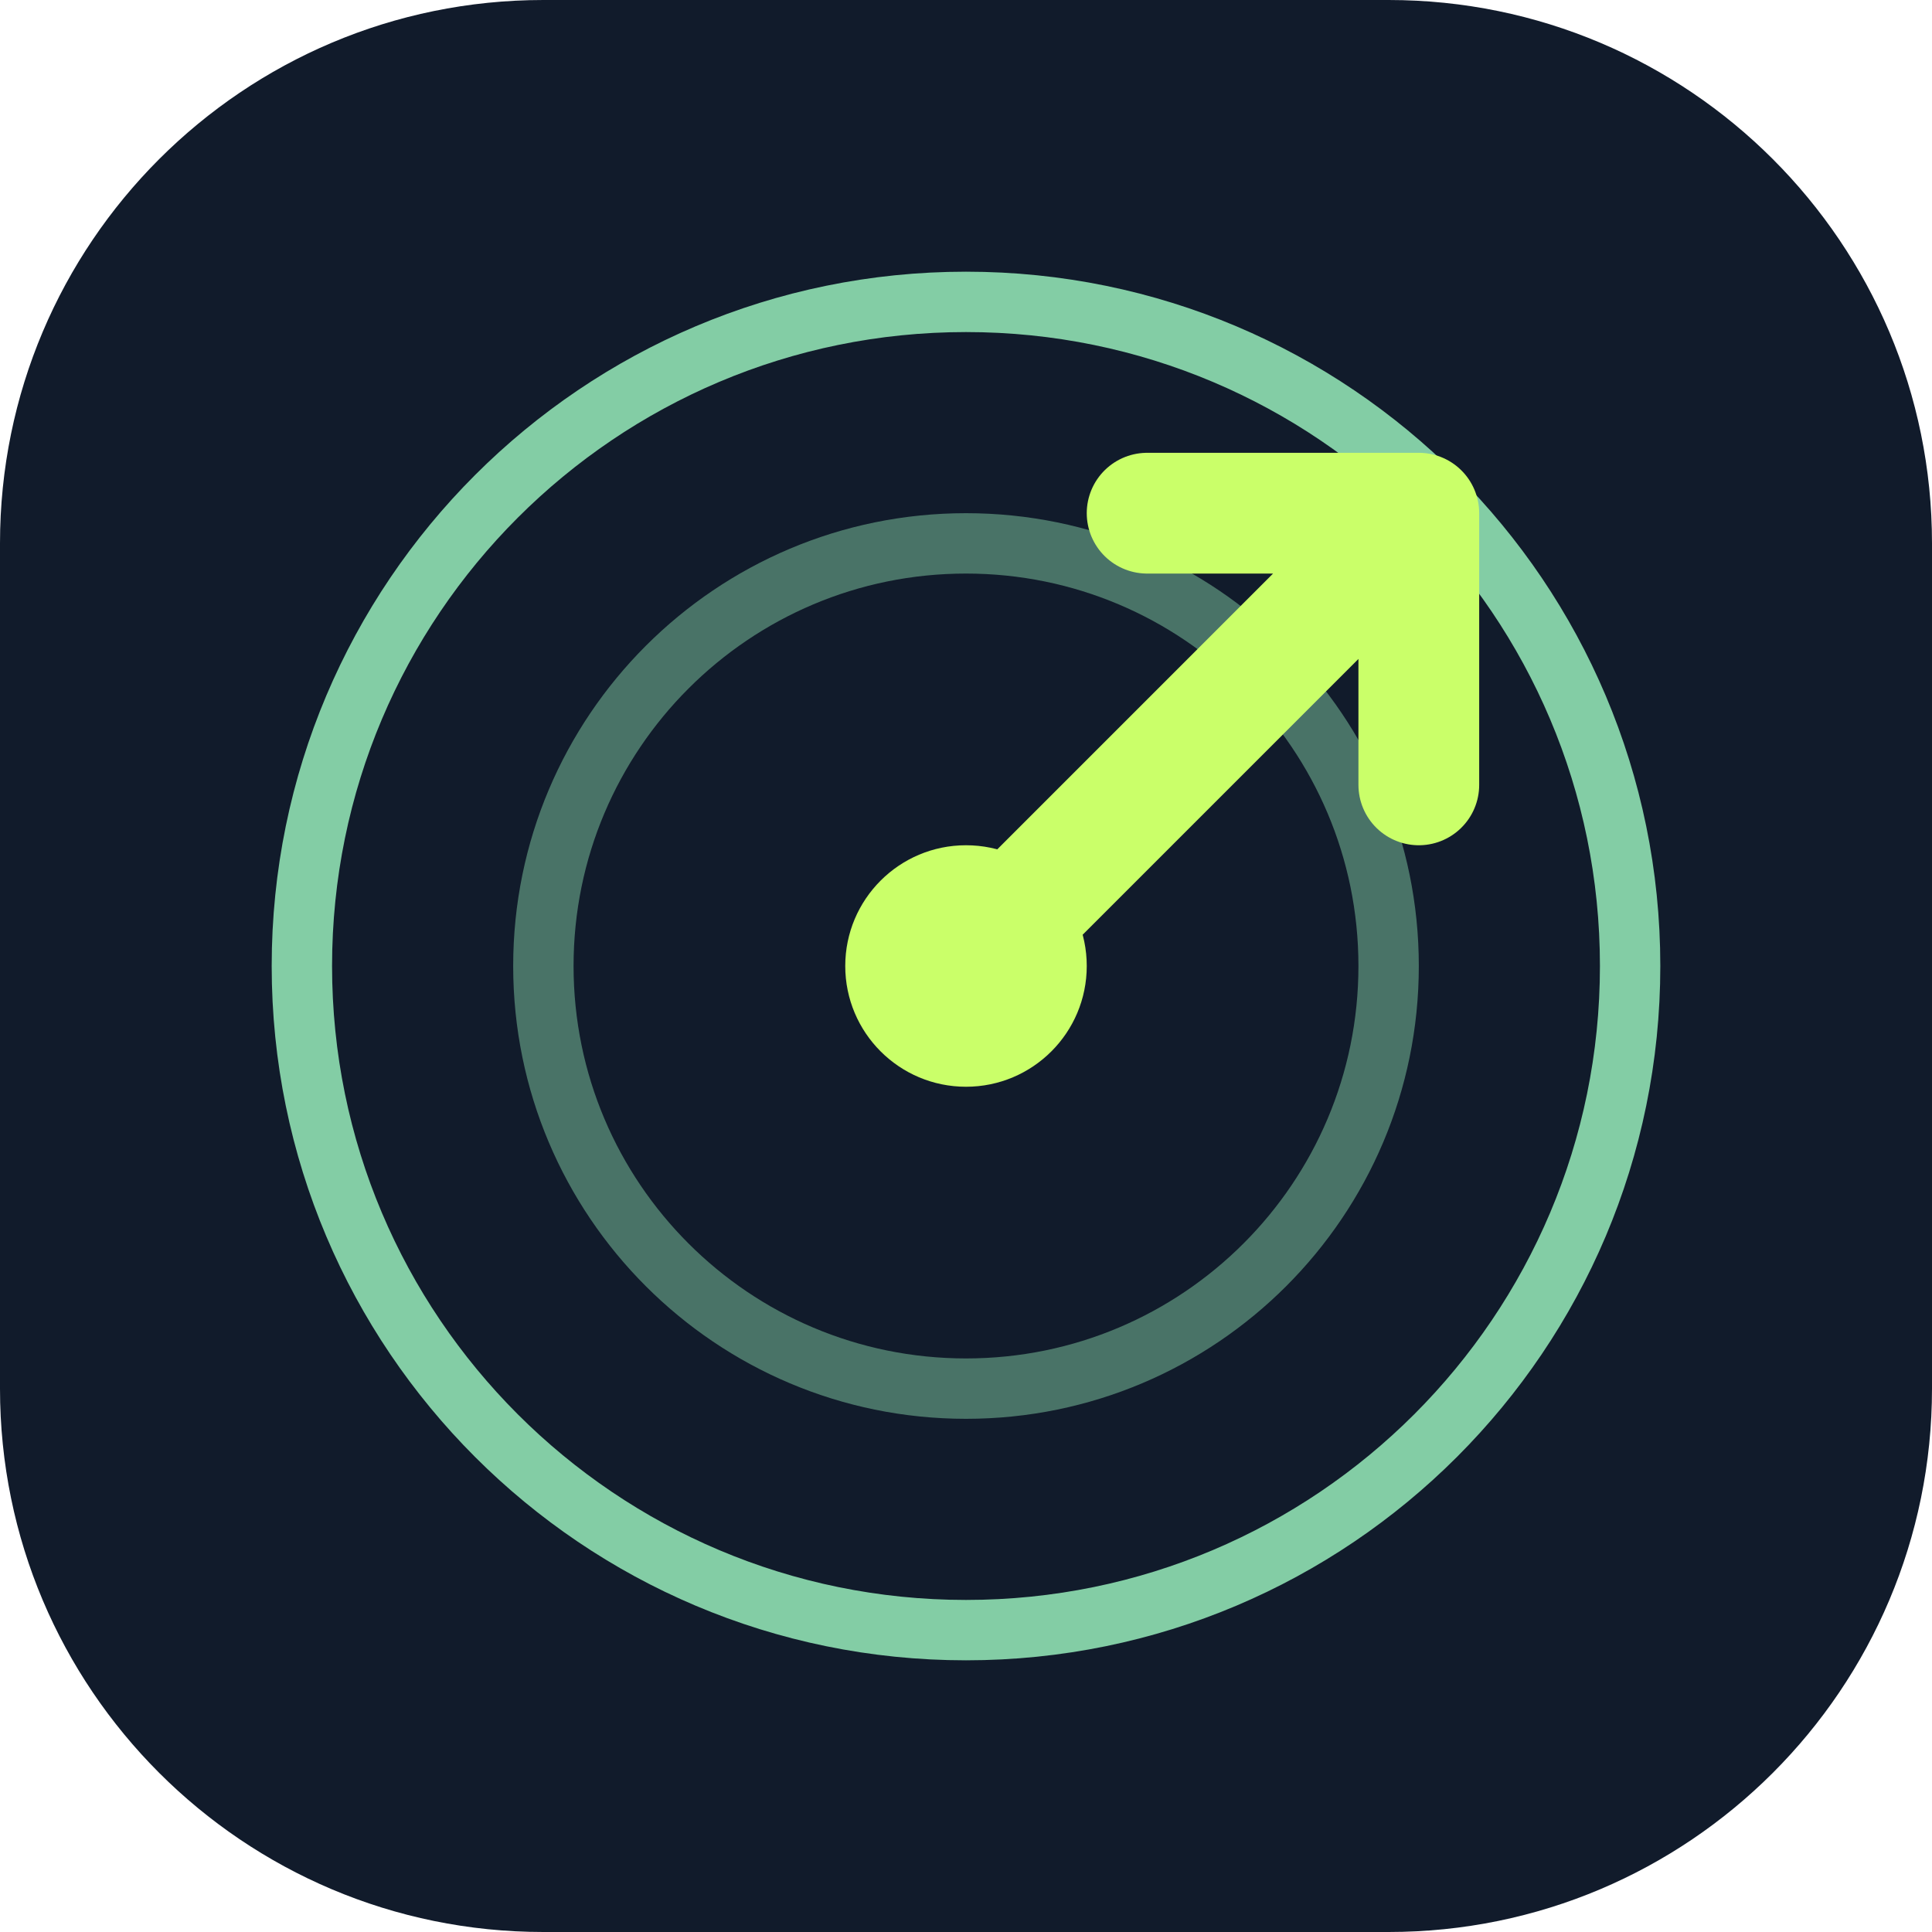
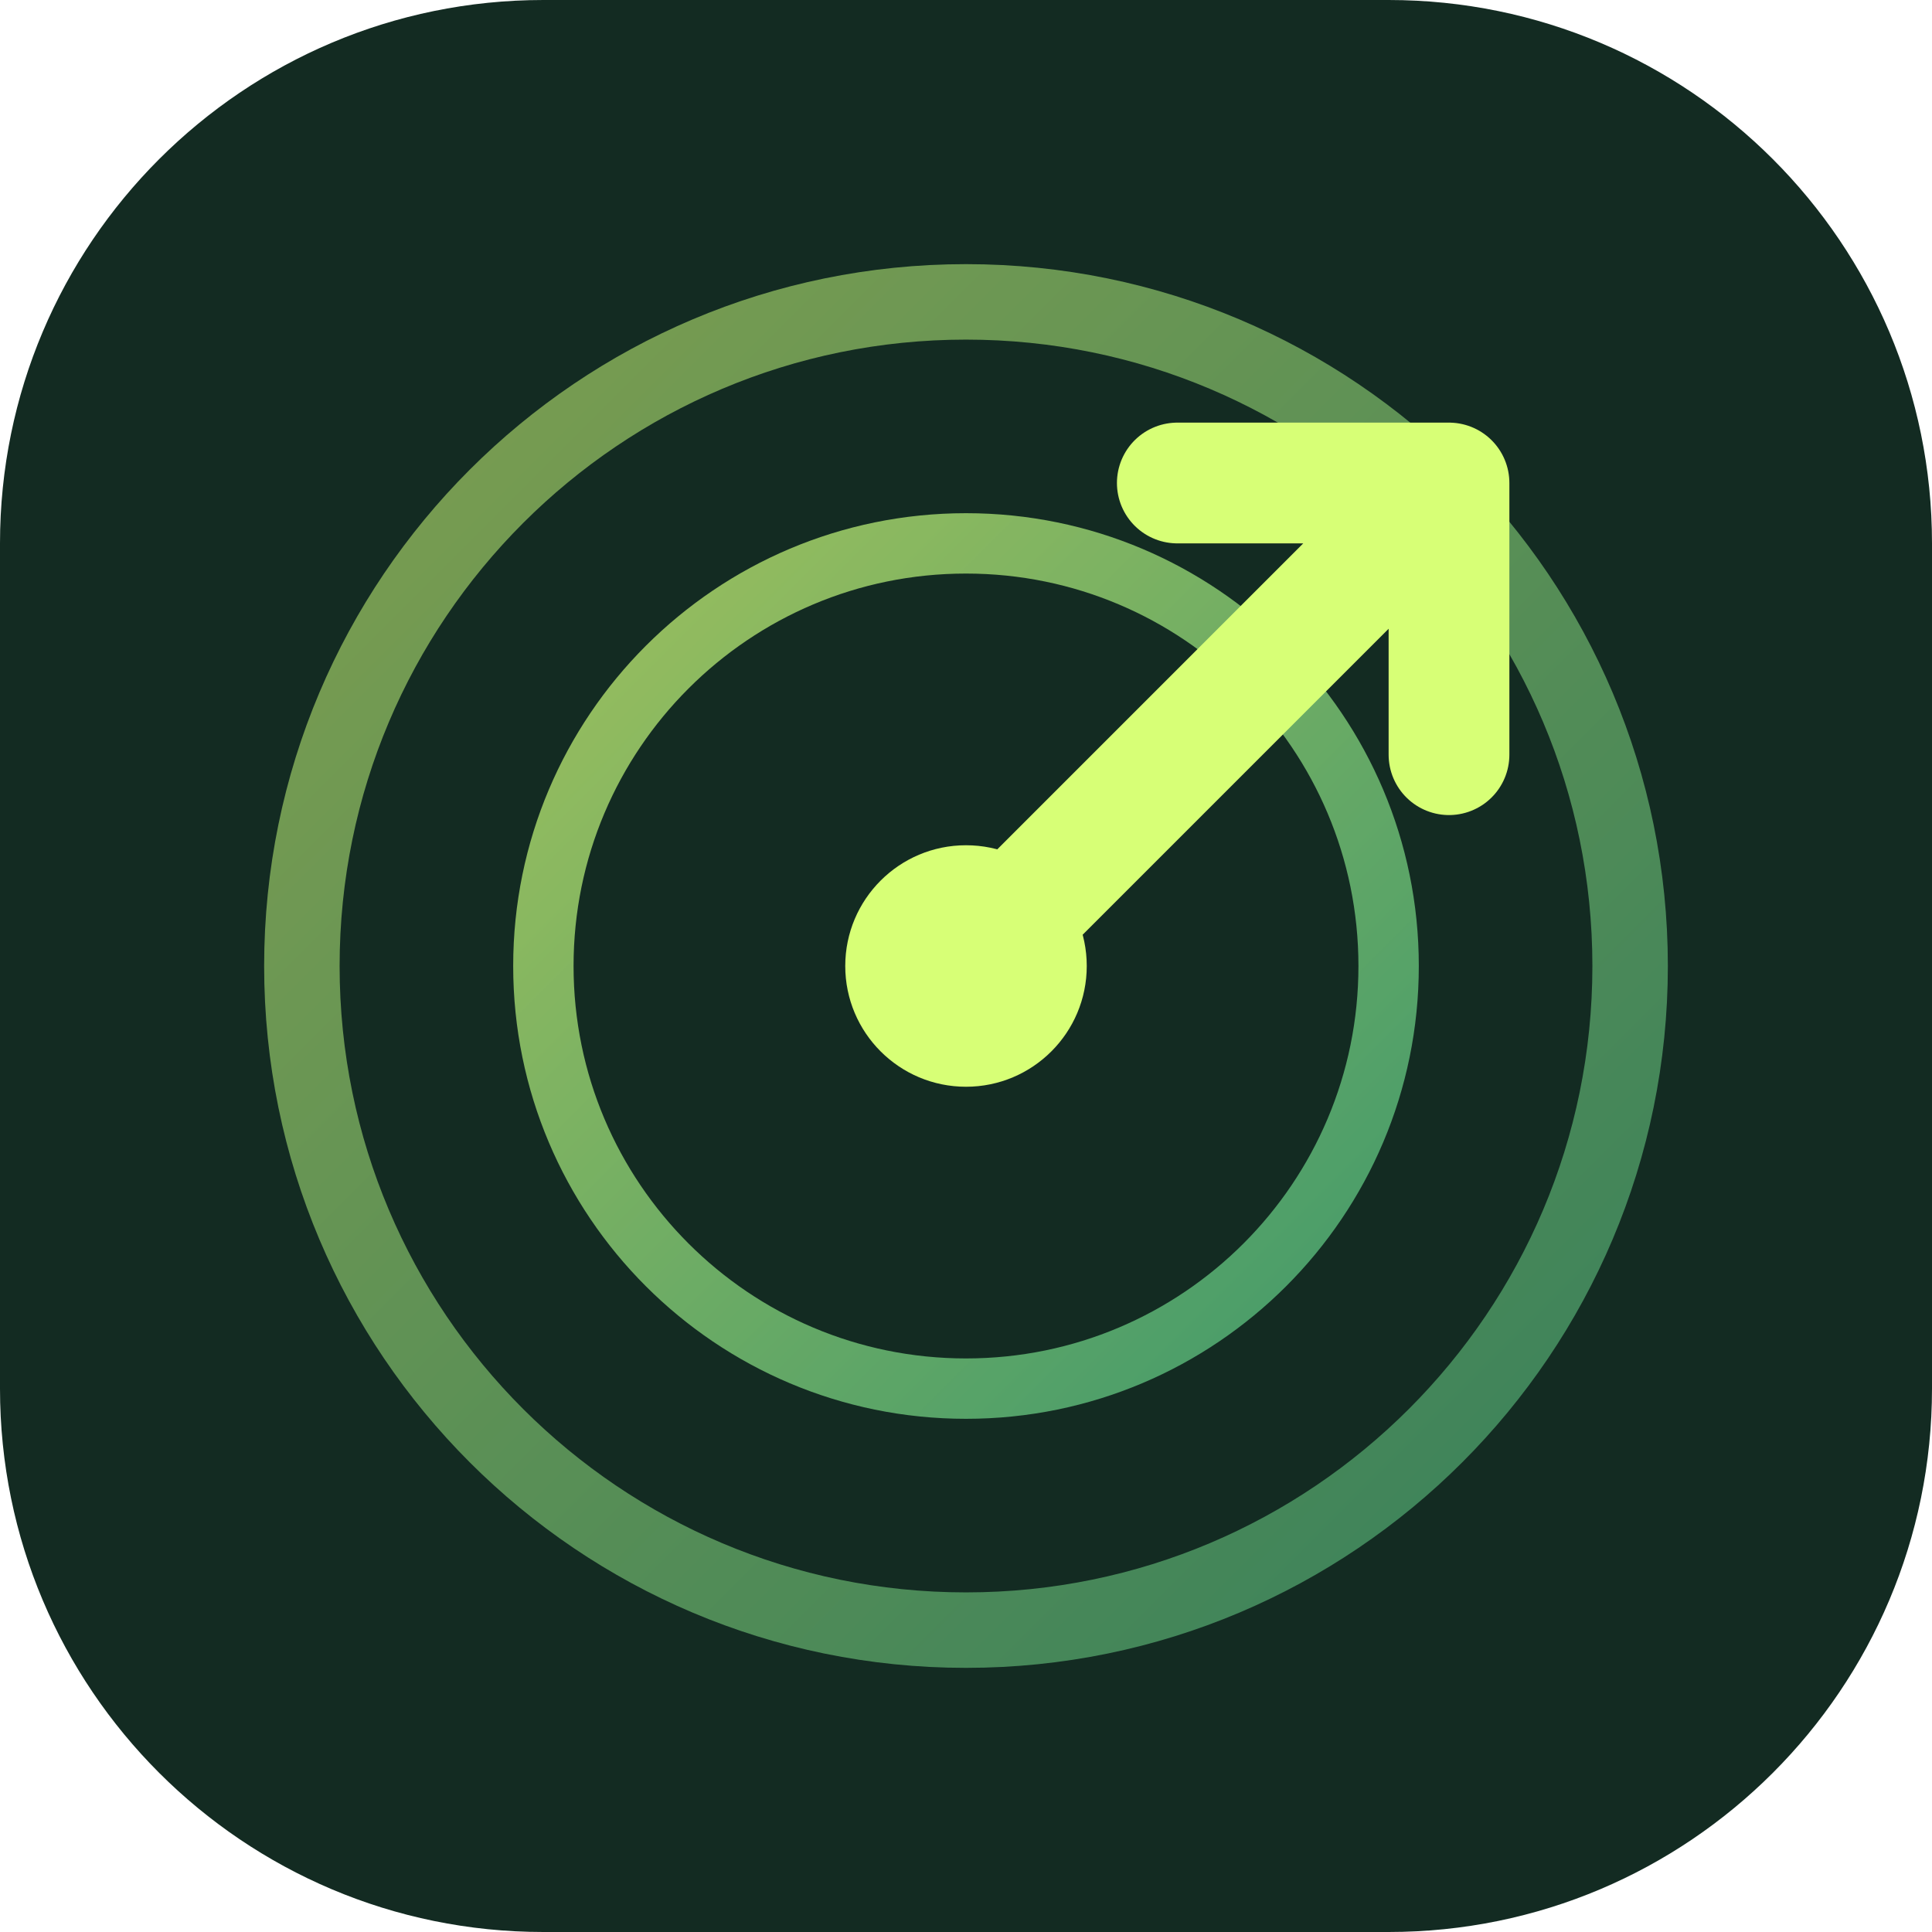
<svg xmlns="http://www.w3.org/2000/svg" viewBox="0 0 64 64">
-   <rect width="64" height="64" rx="18" fill="#111b2b" />
-   <circle cx="32" cy="32" r="22" fill="none" stroke="#83cda5" stroke-width="2" />
-   <circle cx="32" cy="32" r="14" fill="none" stroke="#83cda5" stroke-opacity=".5" stroke-width="2" />
-   <path d="M32 32 47 17M38 17h9v9" fill="none" stroke="#caff69" stroke-width="4" stroke-linecap="round" stroke-linejoin="round" />
-   <circle cx="32" cy="32" r="4" fill="#caff69" />
+   <defs>
+     <linearGradient id="g" x1="0" y1="0" x2="1" y2="1">
+       <stop stop-color="#d7ff76" />
+       <stop offset="1" stop-color="#54c88b" />
+     </linearGradient>
+   </defs>
+   <rect width="64" height="64" rx="18" fill="#132b22" />
+   <circle cx="32" cy="32" r="22" fill="none" stroke="url(#g)" stroke-width="2.5" opacity=".55" />
+   <circle cx="32" cy="32" r="14" fill="none" stroke="url(#g)" stroke-width="2" opacity=".7" />
+   <path d="M32 32 48 16M39 16h9v9" fill="none" stroke="#d7ff76" stroke-width="4" stroke-linecap="round" stroke-linejoin="round" />
+   <circle cx="32" cy="32" r="4" fill="#d7ff76" />
</svg>
